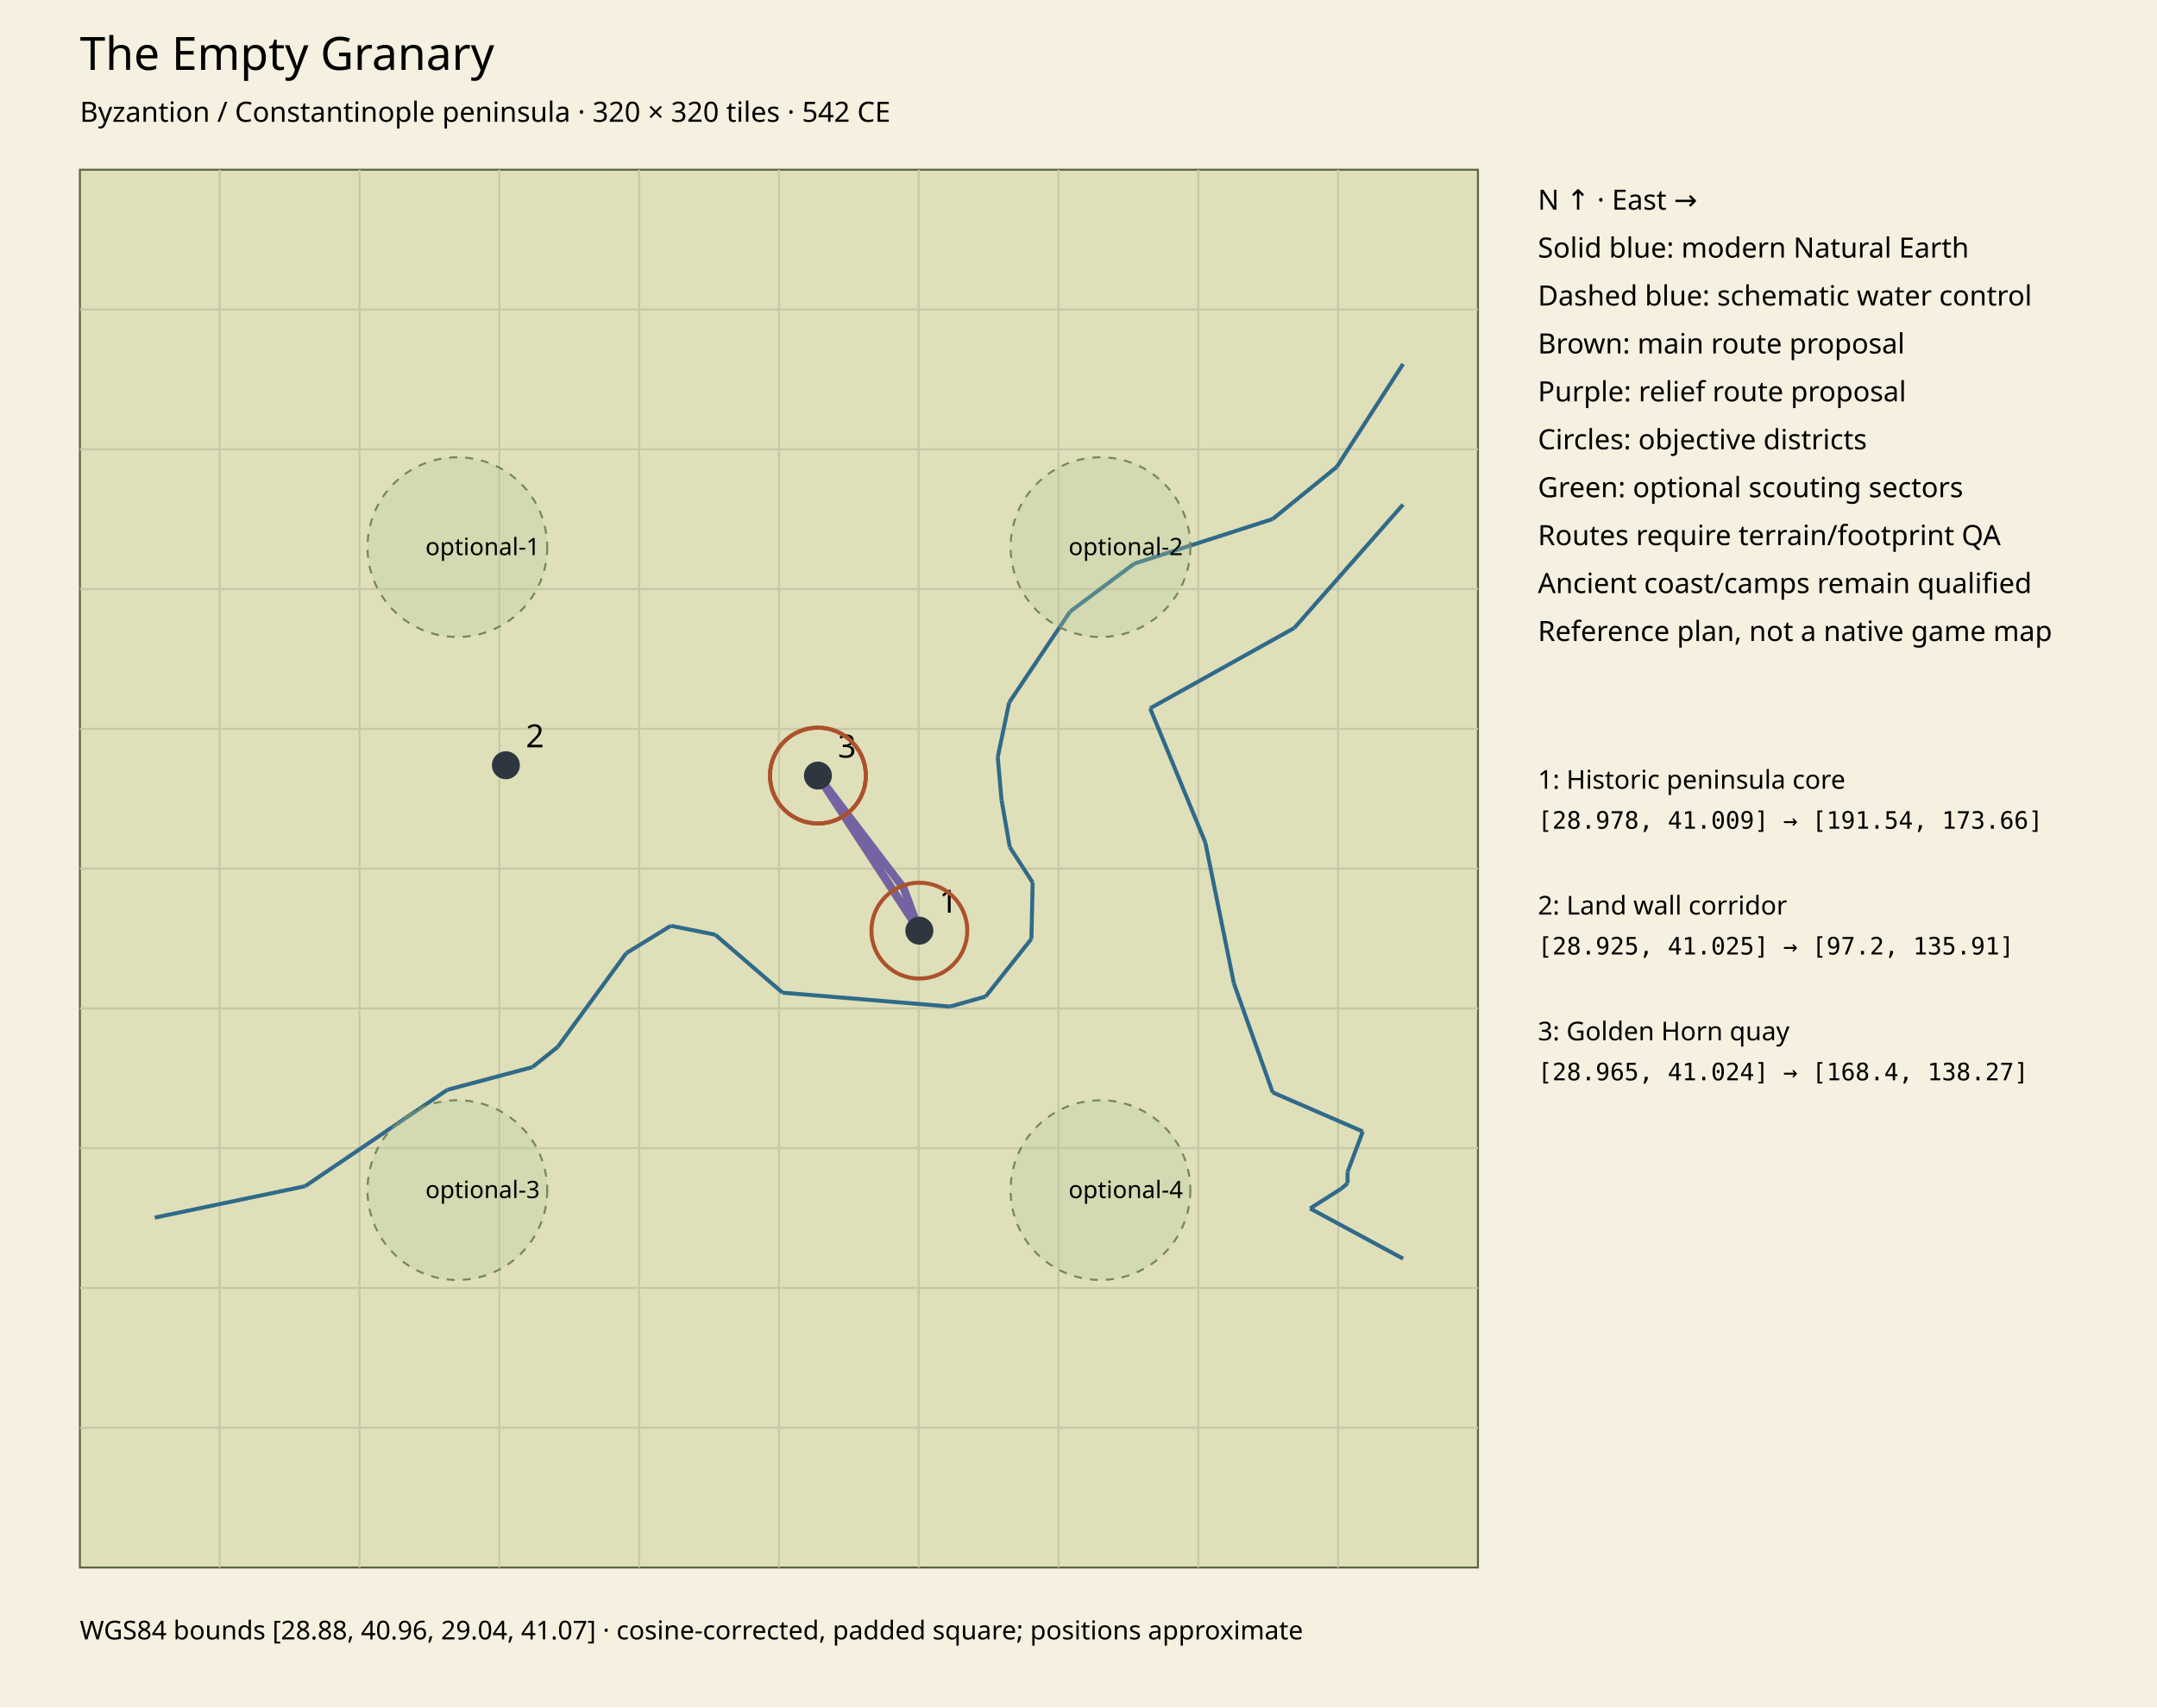
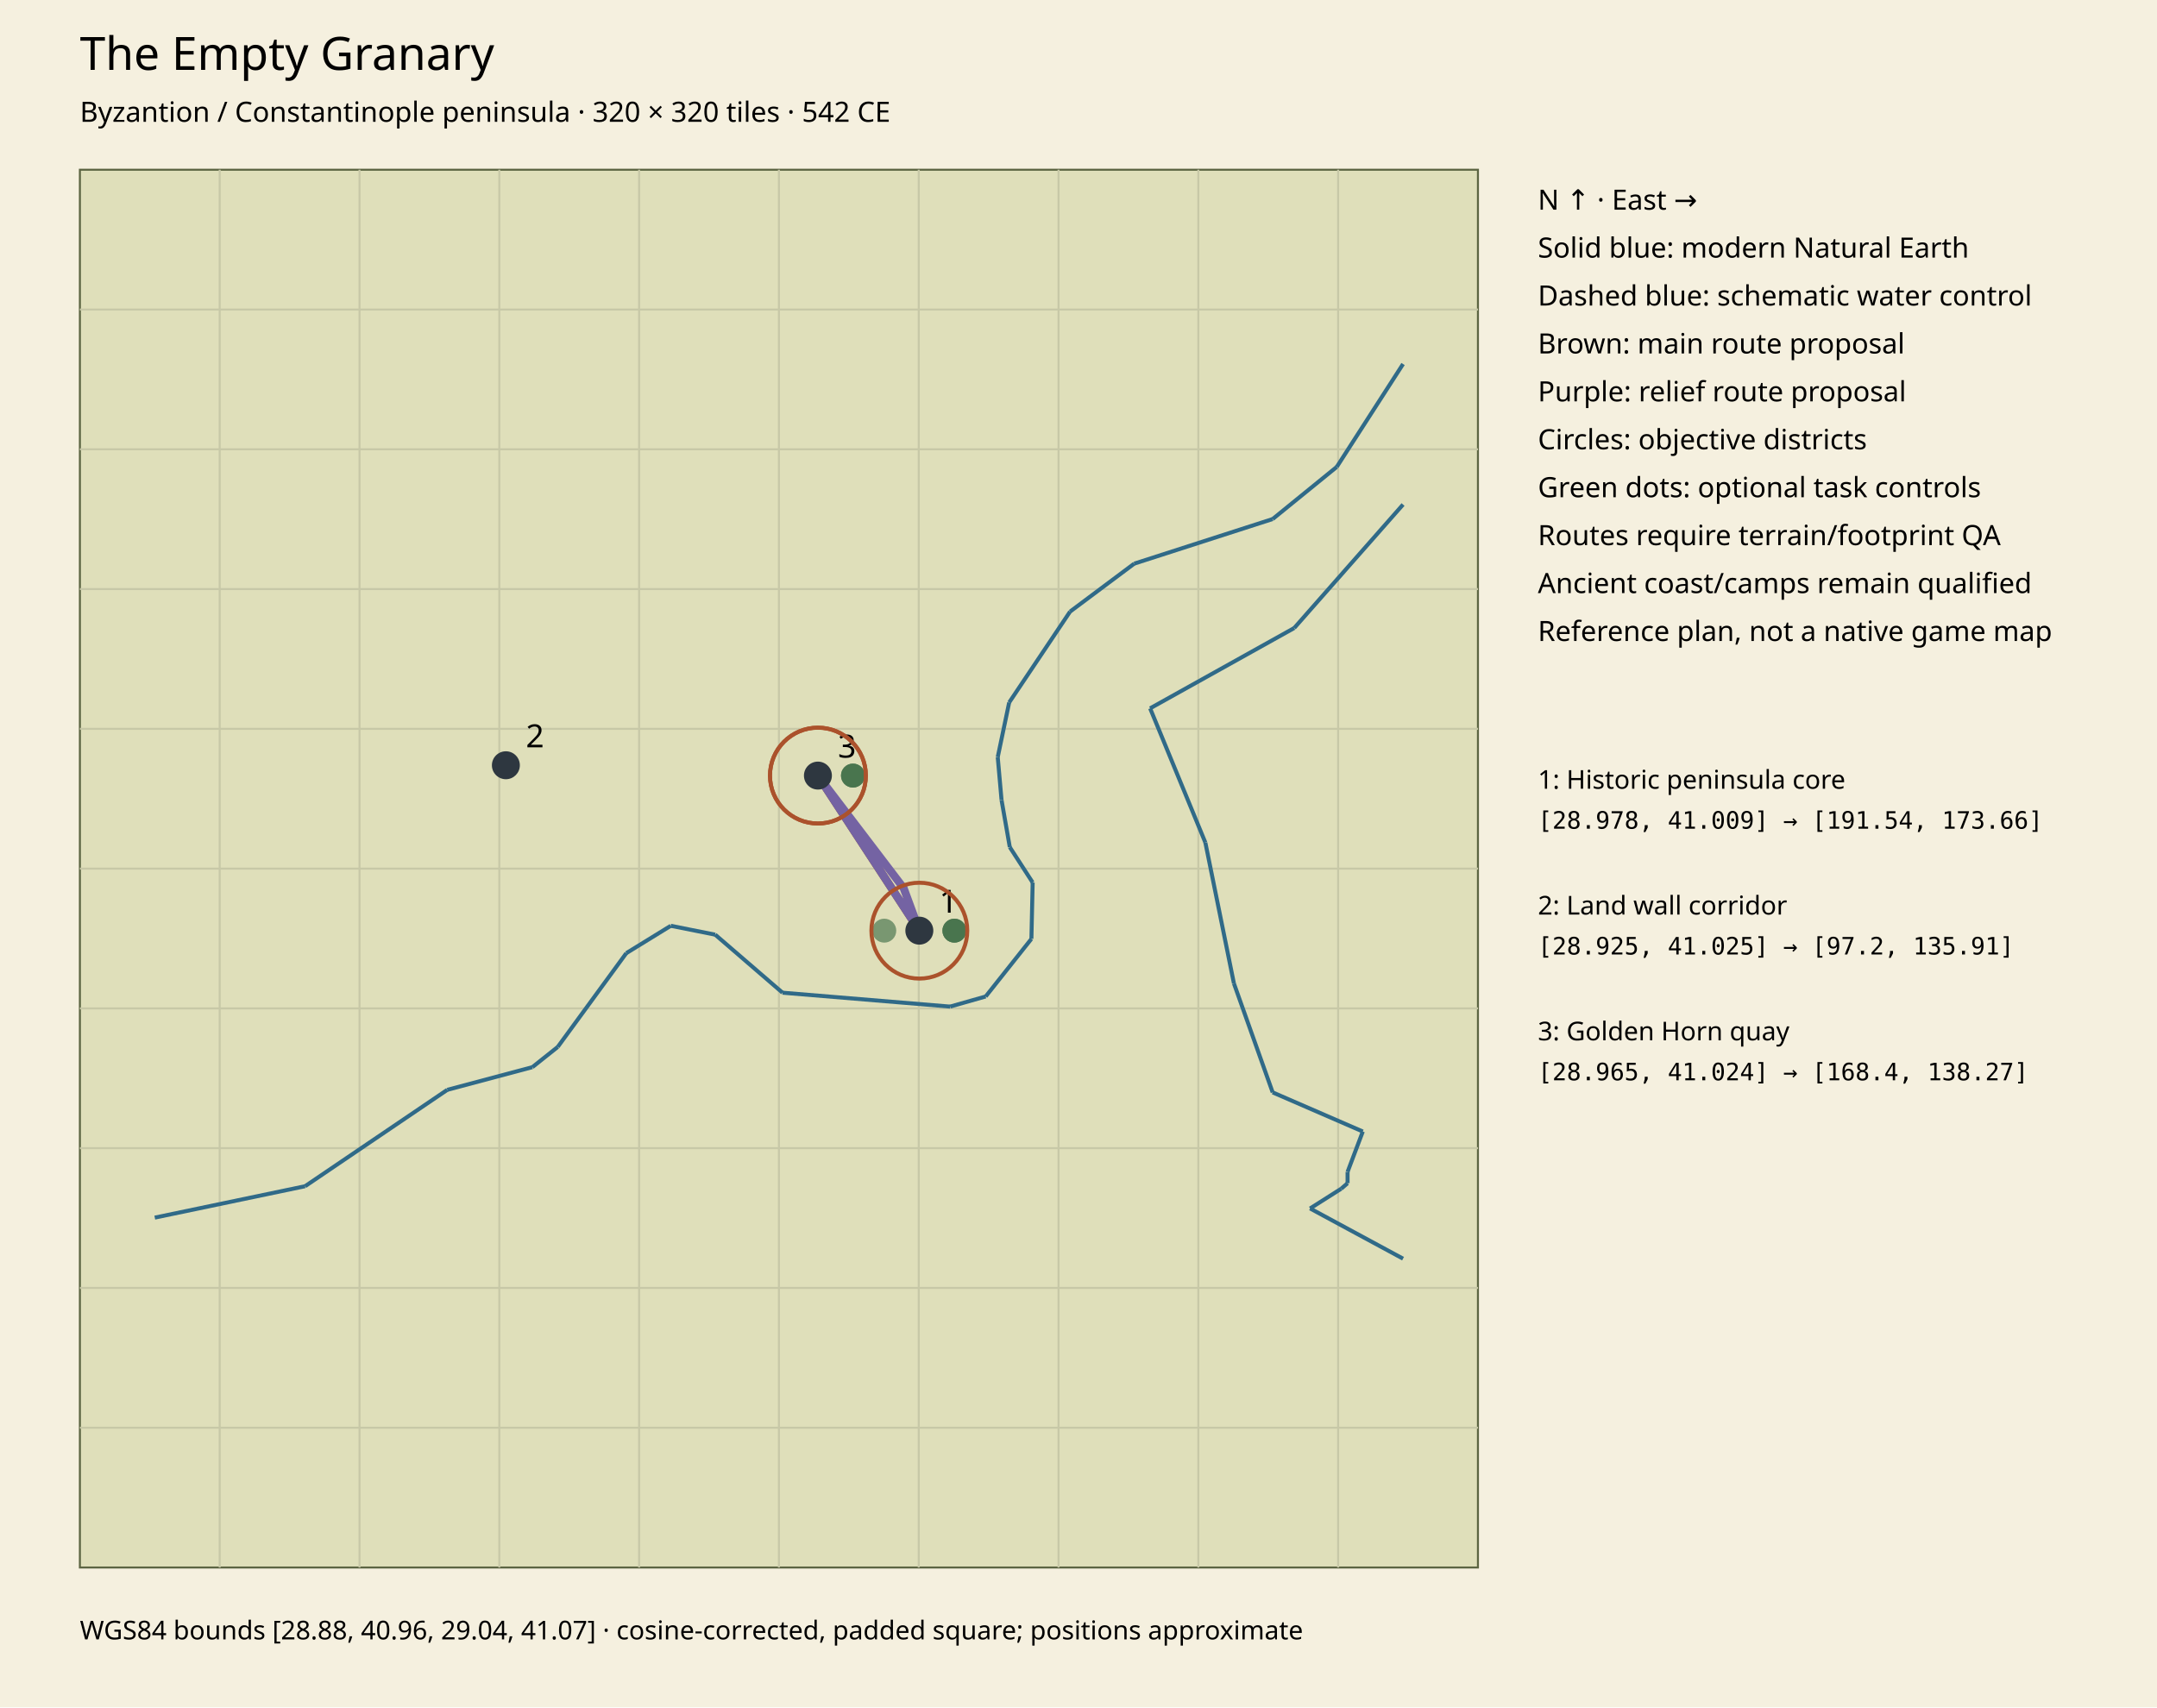
<svg xmlns="http://www.w3.org/2000/svg" viewBox="0 0 1080 855" role="img" aria-label="The Empty Granary: geographic design controls">
  <rect width="1080" height="855" fill="#f5f0df" />
  <text x="40" y="35" font-family="sans-serif" font-size="23">The Empty Granary</text>
  <text x="40" y="61" font-family="sans-serif" font-size="14">Byzantion / Constantinople peninsula · 320 × 320 tiles · 542 CE</text>
  <rect x="40" y="85" width="700" height="700" fill="#dfdfba" stroke="#5c6542" />
  <path d="M 110 85 V785 M40 155 H740" stroke="#c7c8a7" fill="none" />
  <path d="M 180 85 V785 M40 225 H740" stroke="#c7c8a7" fill="none" />
  <path d="M 250 85 V785 M40 295 H740" stroke="#c7c8a7" fill="none" />
  <path d="M 320 85 V785 M40 365 H740" stroke="#c7c8a7" fill="none" />
  <path d="M 390 85 V785 M40 435 H740" stroke="#c7c8a7" fill="none" />
  <path d="M 460 85 V785 M40 505 H740" stroke="#c7c8a7" fill="none" />
  <path d="M 530 85 V785 M40 575 H740" stroke="#c7c8a7" fill="none" />
  <path d="M 600 85 V785 M40 645 H740" stroke="#c7c8a7" fill="none" />
  <path d="M 670 85 V785 M40 715 H740" stroke="#c7c8a7" fill="none" />
  <polyline points="702.50,182.30 669.32,233.82" fill="none" stroke="#306a88" stroke-width="2" />
  <polyline points="669.32,233.82 637.22,259.93" fill="none" stroke="#306a88" stroke-width="2" />
  <polyline points="637.22,259.93 567.90,282.27" fill="none" stroke="#306a88" stroke-width="2" />
  <polyline points="567.90,282.27 535.79,306.28" fill="none" stroke="#306a88" stroke-width="2" />
  <polyline points="535.79,306.28 505.29,351.79" fill="none" stroke="#306a88" stroke-width="2" />
  <polyline points="505.29,351.79 499.56,379.18" fill="none" stroke="#306a88" stroke-width="2" />
  <polyline points="499.56,379.18 501.47,400.66" fill="none" stroke="#306a88" stroke-width="2" />
  <polyline points="501.47,400.66 505.60,424.25" fill="none" stroke="#306a88" stroke-width="2" />
  <polyline points="505.60,424.25 517.05,441.96" fill="none" stroke="#306a88" stroke-width="2" />
  <polyline points="517.05,441.96 516.42,470.18" fill="none" stroke="#306a88" stroke-width="2" />
  <polyline points="516.42,470.18 493.53,499.03" fill="none" stroke="#306a88" stroke-width="2" />
  <polyline points="493.53,499.03 475.71,504.10" fill="none" stroke="#306a88" stroke-width="2" />
  <polyline points="475.71,504.10 391.80,497.14" fill="none" stroke="#306a88" stroke-width="2" />
  <polyline points="391.80,497.14 358.09,468.07" fill="none" stroke="#306a88" stroke-width="2" />
  <polyline points="358.09,468.07 335.84,463.64" fill="none" stroke="#306a88" stroke-width="2" />
  <polyline points="335.84,463.64 313.59,477.33" fill="none" stroke="#306a88" stroke-width="2" />
  <polyline points="313.59,477.33 279.25,524.31" fill="none" stroke="#306a88" stroke-width="2" />
  <polyline points="279.25,524.31 266.55,534.43" fill="none" stroke="#306a88" stroke-width="2" />
  <polyline points="266.55,534.43 223.95,545.79" fill="none" stroke="#306a88" stroke-width="2" />
  <polyline points="223.95,545.79 152.75,594.05" fill="none" stroke="#306a88" stroke-width="2" />
  <polyline points="152.75,594.05 77.50,609.78" fill="none" stroke="#306a88" stroke-width="2" />
  <polyline points="702.50,252.67 648.01,314.51" fill="none" stroke="#306a88" stroke-width="2" />
  <polyline points="648.01,314.51 575.86,354.73" fill="none" stroke="#306a88" stroke-width="2" />
  <polyline points="575.86,354.73 603.51,421.94" fill="none" stroke="#306a88" stroke-width="2" />
  <polyline points="603.51,421.94 617.82,492.51" fill="none" stroke="#306a88" stroke-width="2" />
  <polyline points="617.82,492.51 637.22,547.07" fill="none" stroke="#306a88" stroke-width="2" />
  <polyline points="637.22,547.07 682.35,566.66" fill="none" stroke="#306a88" stroke-width="2" />
  <polyline points="682.35,566.66 674.72,586.87" fill="none" stroke="#306a88" stroke-width="2" />
  <polyline points="674.72,586.87 674.72,592.55" fill="none" stroke="#306a88" stroke-width="2" />
  <polyline points="674.72,592.55 671.54,595.30" fill="none" stroke="#306a88" stroke-width="2" />
  <polyline points="671.54,595.30 655.96,605.19" fill="none" stroke="#306a88" stroke-width="2" />
  <polyline points="655.96,605.19 702.50,630.34" fill="none" stroke="#306a88" stroke-width="2" />
  <polyline points="409.53,388.41 460.31,466.07 409.53,388.41" fill="none" stroke="#94542f" stroke-width="4" />
  <polyline points="409.53,388.41 452.47,444.81 460.31,466.07 409.53,388.41" fill="none" stroke="#7463a3" stroke-width="4" />
-   <circle cx="229.00" cy="274.00" r="45" fill="#b6c997" fill-opacity=".3" stroke="#75875a" stroke-dasharray="4 4" />
-   <text x="213.00" y="278.00" font-family="sans-serif" font-size="12">optional-1</text>
-   <circle cx="551.00" cy="274.00" r="45" fill="#b6c997" fill-opacity=".3" stroke="#75875a" stroke-dasharray="4 4" />
-   <text x="535.00" y="278.00" font-family="sans-serif" font-size="12">optional-2</text>
-   <circle cx="229.00" cy="596.00" r="45" fill="#b6c997" fill-opacity=".3" stroke="#75875a" stroke-dasharray="4 4" />
-   <text x="213.00" y="600.00" font-family="sans-serif" font-size="12">optional-3</text>
-   <circle cx="551.00" cy="596.00" r="45" fill="#b6c997" fill-opacity=".3" stroke="#75875a" stroke-dasharray="4 4" />
-   <text x="535.00" y="600.00" font-family="sans-serif" font-size="12">optional-4</text>
+   <circle cx="442.75" cy="466.07" r="6" fill="#43714b" fill-opacity=".65" />
+   <circle cx="477.86" cy="466.07" r="6" fill="#43714b" fill-opacity=".65" />
+   <circle cx="477.86" cy="466.07" r="6" fill="#43714b" fill-opacity=".65" />
+   <circle cx="427.08" cy="388.41" r="6" fill="#43714b" fill-opacity=".65" />
+   <circle cx="477.86" cy="466.07" r="6" fill="#43714b" fill-opacity=".65" />
+   <circle cx="427.08" cy="388.41" r="6" fill="#43714b" fill-opacity=".65" />
+   <circle cx="427.08" cy="388.41" r="6" fill="#43714b" fill-opacity=".65" />
  <circle cx="460.31" cy="466.07" r="7" fill="#2e3740" />
  <text x="470.31" y="457.07" font-family="sans-serif" font-size="16">1</text>
  <circle cx="253.29" cy="383.24" r="7" fill="#2e3740" />
  <text x="263.29" y="374.24" font-family="sans-serif" font-size="16">2</text>
  <circle cx="409.53" cy="388.41" r="7" fill="#2e3740" />
  <text x="419.53" y="379.41" font-family="sans-serif" font-size="16">3</text>
  <circle cx="409.53" cy="388.41" r="24" fill="none" stroke="#ab522c" stroke-width="2" />
  <circle cx="460.31" cy="466.07" r="24" fill="none" stroke="#ab522c" stroke-width="2" />
  <circle cx="409.53" cy="388.41" r="24" fill="none" stroke="#ab522c" stroke-width="2" />
  <text x="770" y="105" font-family="sans-serif" font-size="14">N ↑ · East →</text>
  <text x="770" y="129" font-family="sans-serif" font-size="14">Solid blue: modern Natural Earth</text>
  <text x="770" y="153" font-family="sans-serif" font-size="14">Dashed blue: schematic water control</text>
  <text x="770" y="177" font-family="sans-serif" font-size="14">Brown: main route proposal</text>
  <text x="770" y="201" font-family="sans-serif" font-size="14">Purple: relief route proposal</text>
  <text x="770" y="225" font-family="sans-serif" font-size="14">Circles: objective districts</text>
-   <text x="770" y="249" font-family="sans-serif" font-size="14">Green: optional scouting sectors</text>
+   <text x="770" y="249" font-family="sans-serif" font-size="14">Green dots: optional task controls</text>
  <text x="770" y="273" font-family="sans-serif" font-size="14">Routes require terrain/footprint QA</text>
  <text x="770" y="297" font-family="sans-serif" font-size="14">Ancient coast/camps remain qualified</text>
  <text x="770" y="321" font-family="sans-serif" font-size="14">Reference plan, not a native game map</text>
  <text x="770" y="395" font-family="sans-serif" font-size="13">1: Historic peninsula core</text>
  <text x="770" y="415" font-family="monospace" font-size="12">[28.978, 41.009] → [191.54, 173.66]</text>
  <text x="770" y="458" font-family="sans-serif" font-size="13">2: Land wall corridor</text>
  <text x="770" y="478" font-family="monospace" font-size="12">[28.925, 41.025] → [97.2, 135.91]</text>
  <text x="770" y="521" font-family="sans-serif" font-size="13">3: Golden Horn quay</text>
  <text x="770" y="541" font-family="monospace" font-size="12">[28.965, 41.024] → [168.4, 138.27]</text>
  <text x="40" y="821" font-family="sans-serif" font-size="13">WGS84 bounds [28.88, 40.96, 29.04, 41.07] · cosine-corrected, padded square; positions approximate</text>
</svg>
